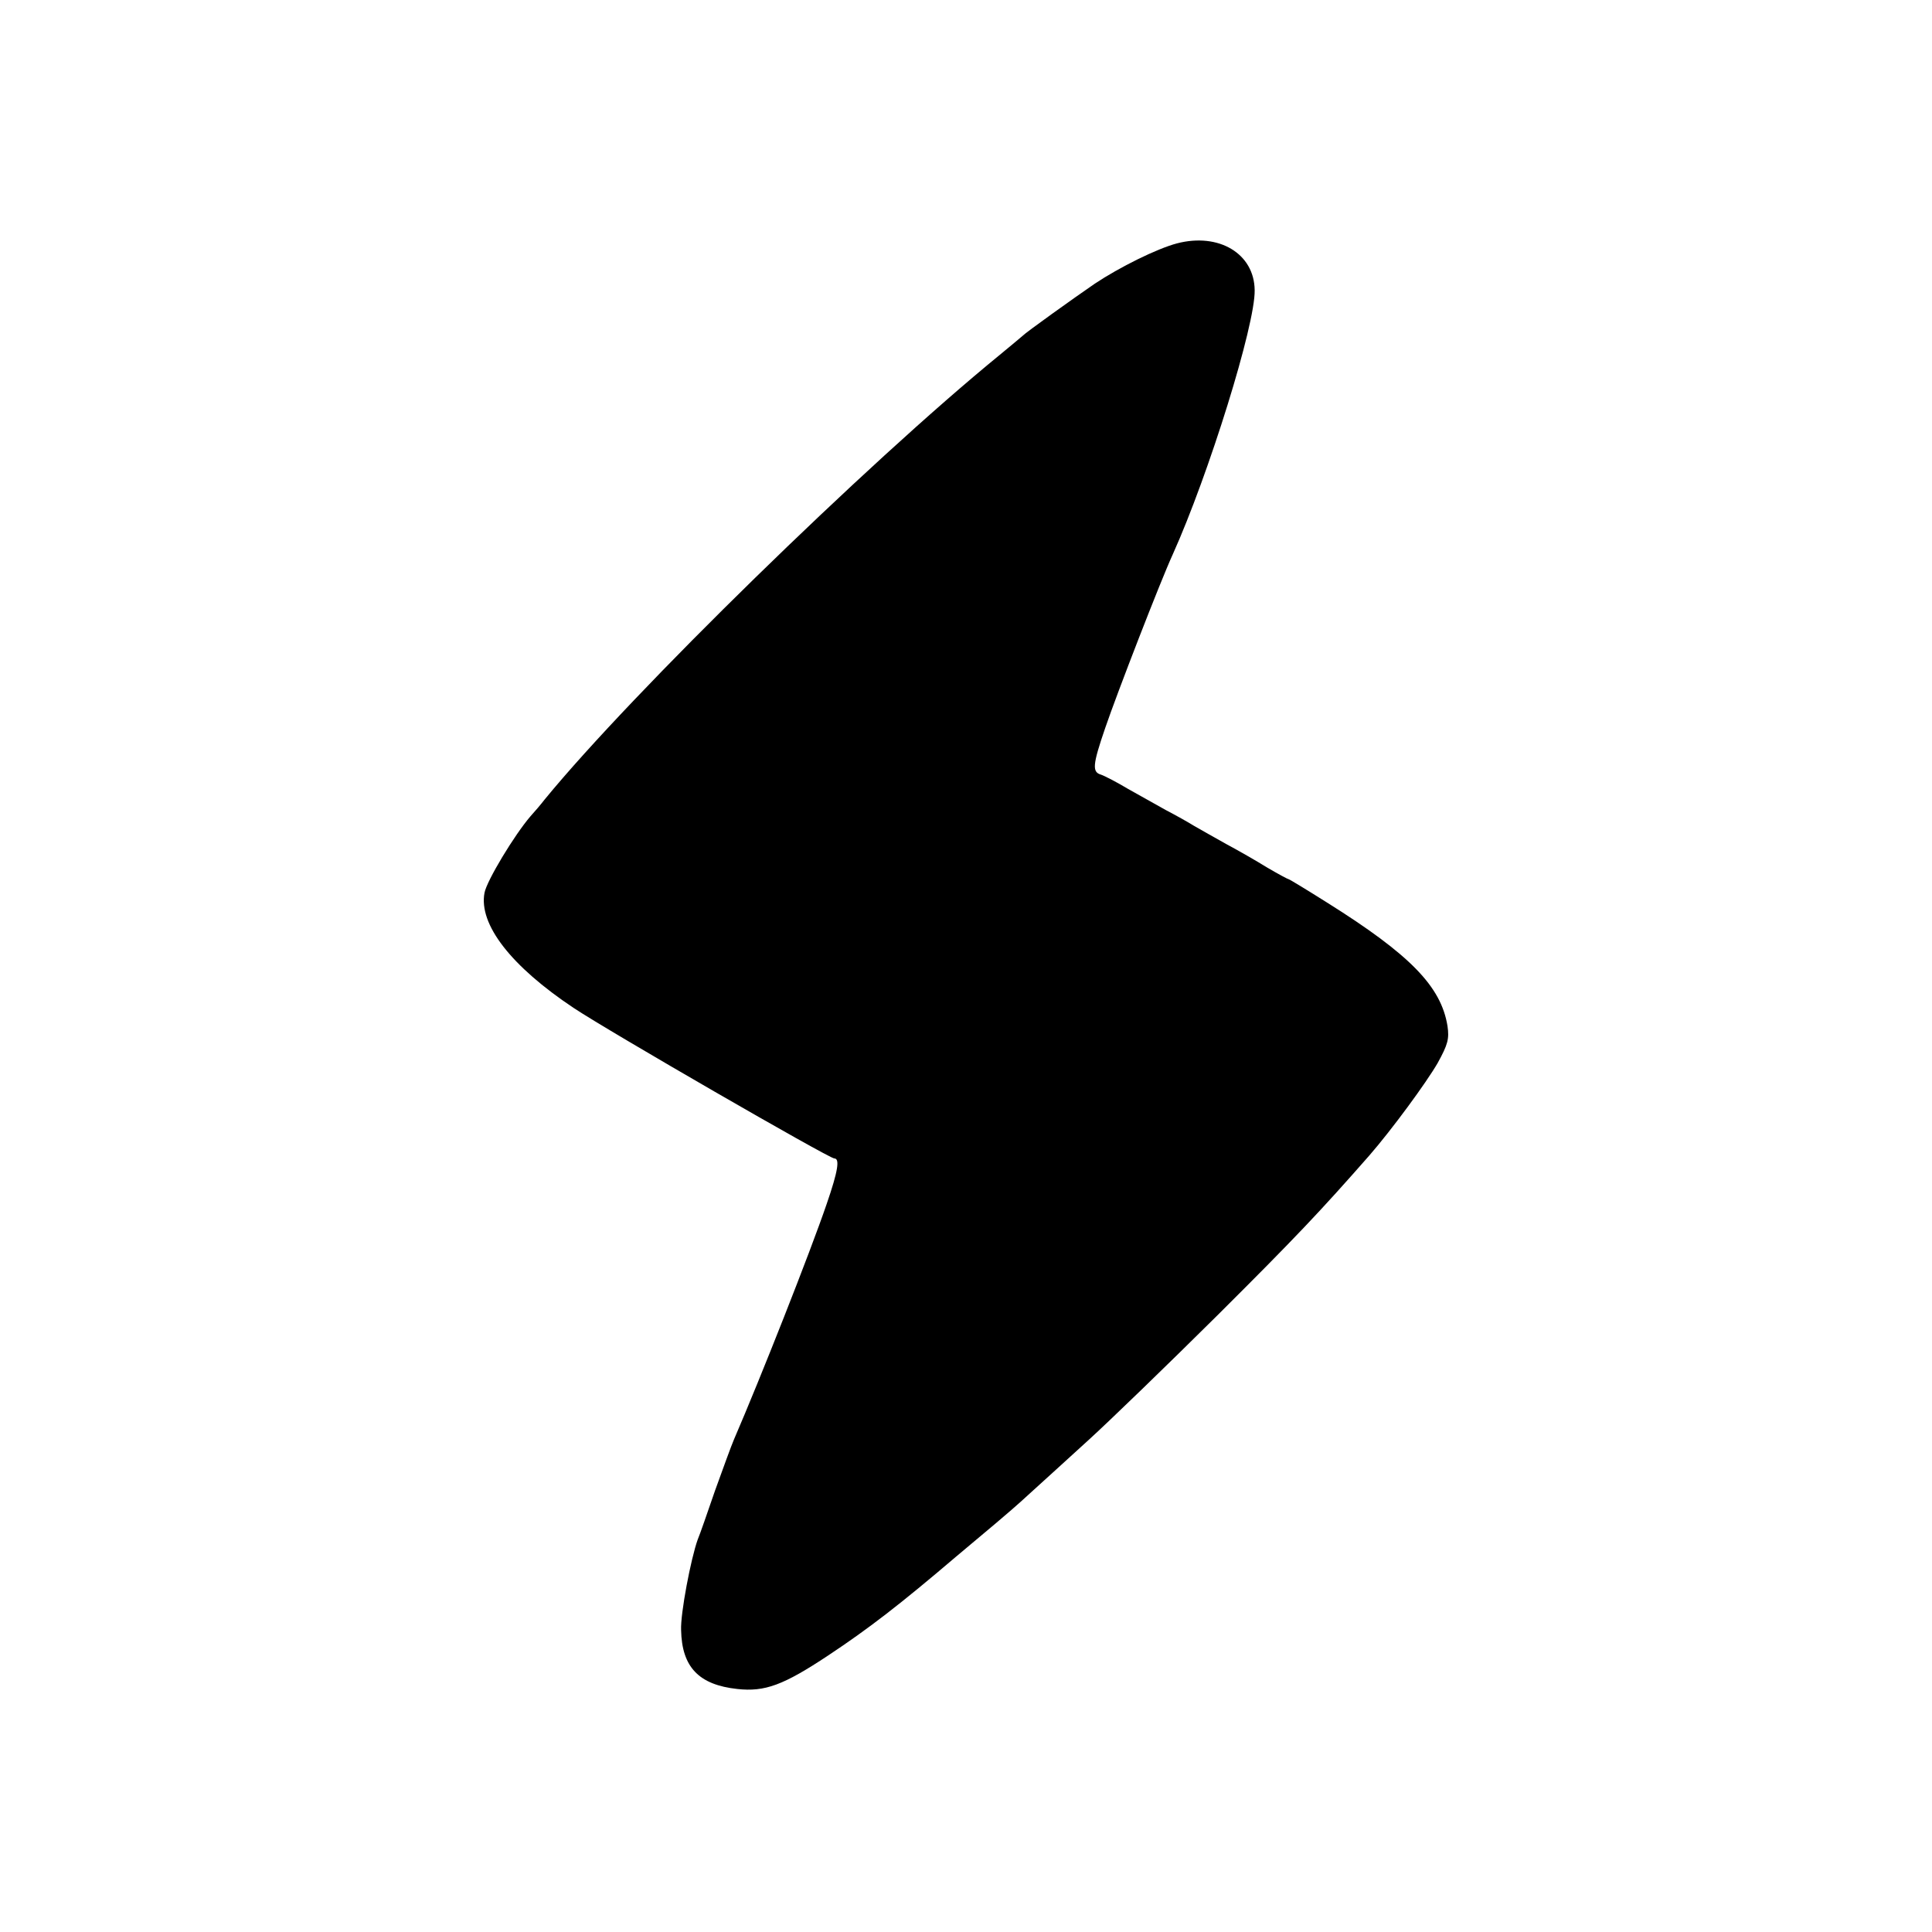
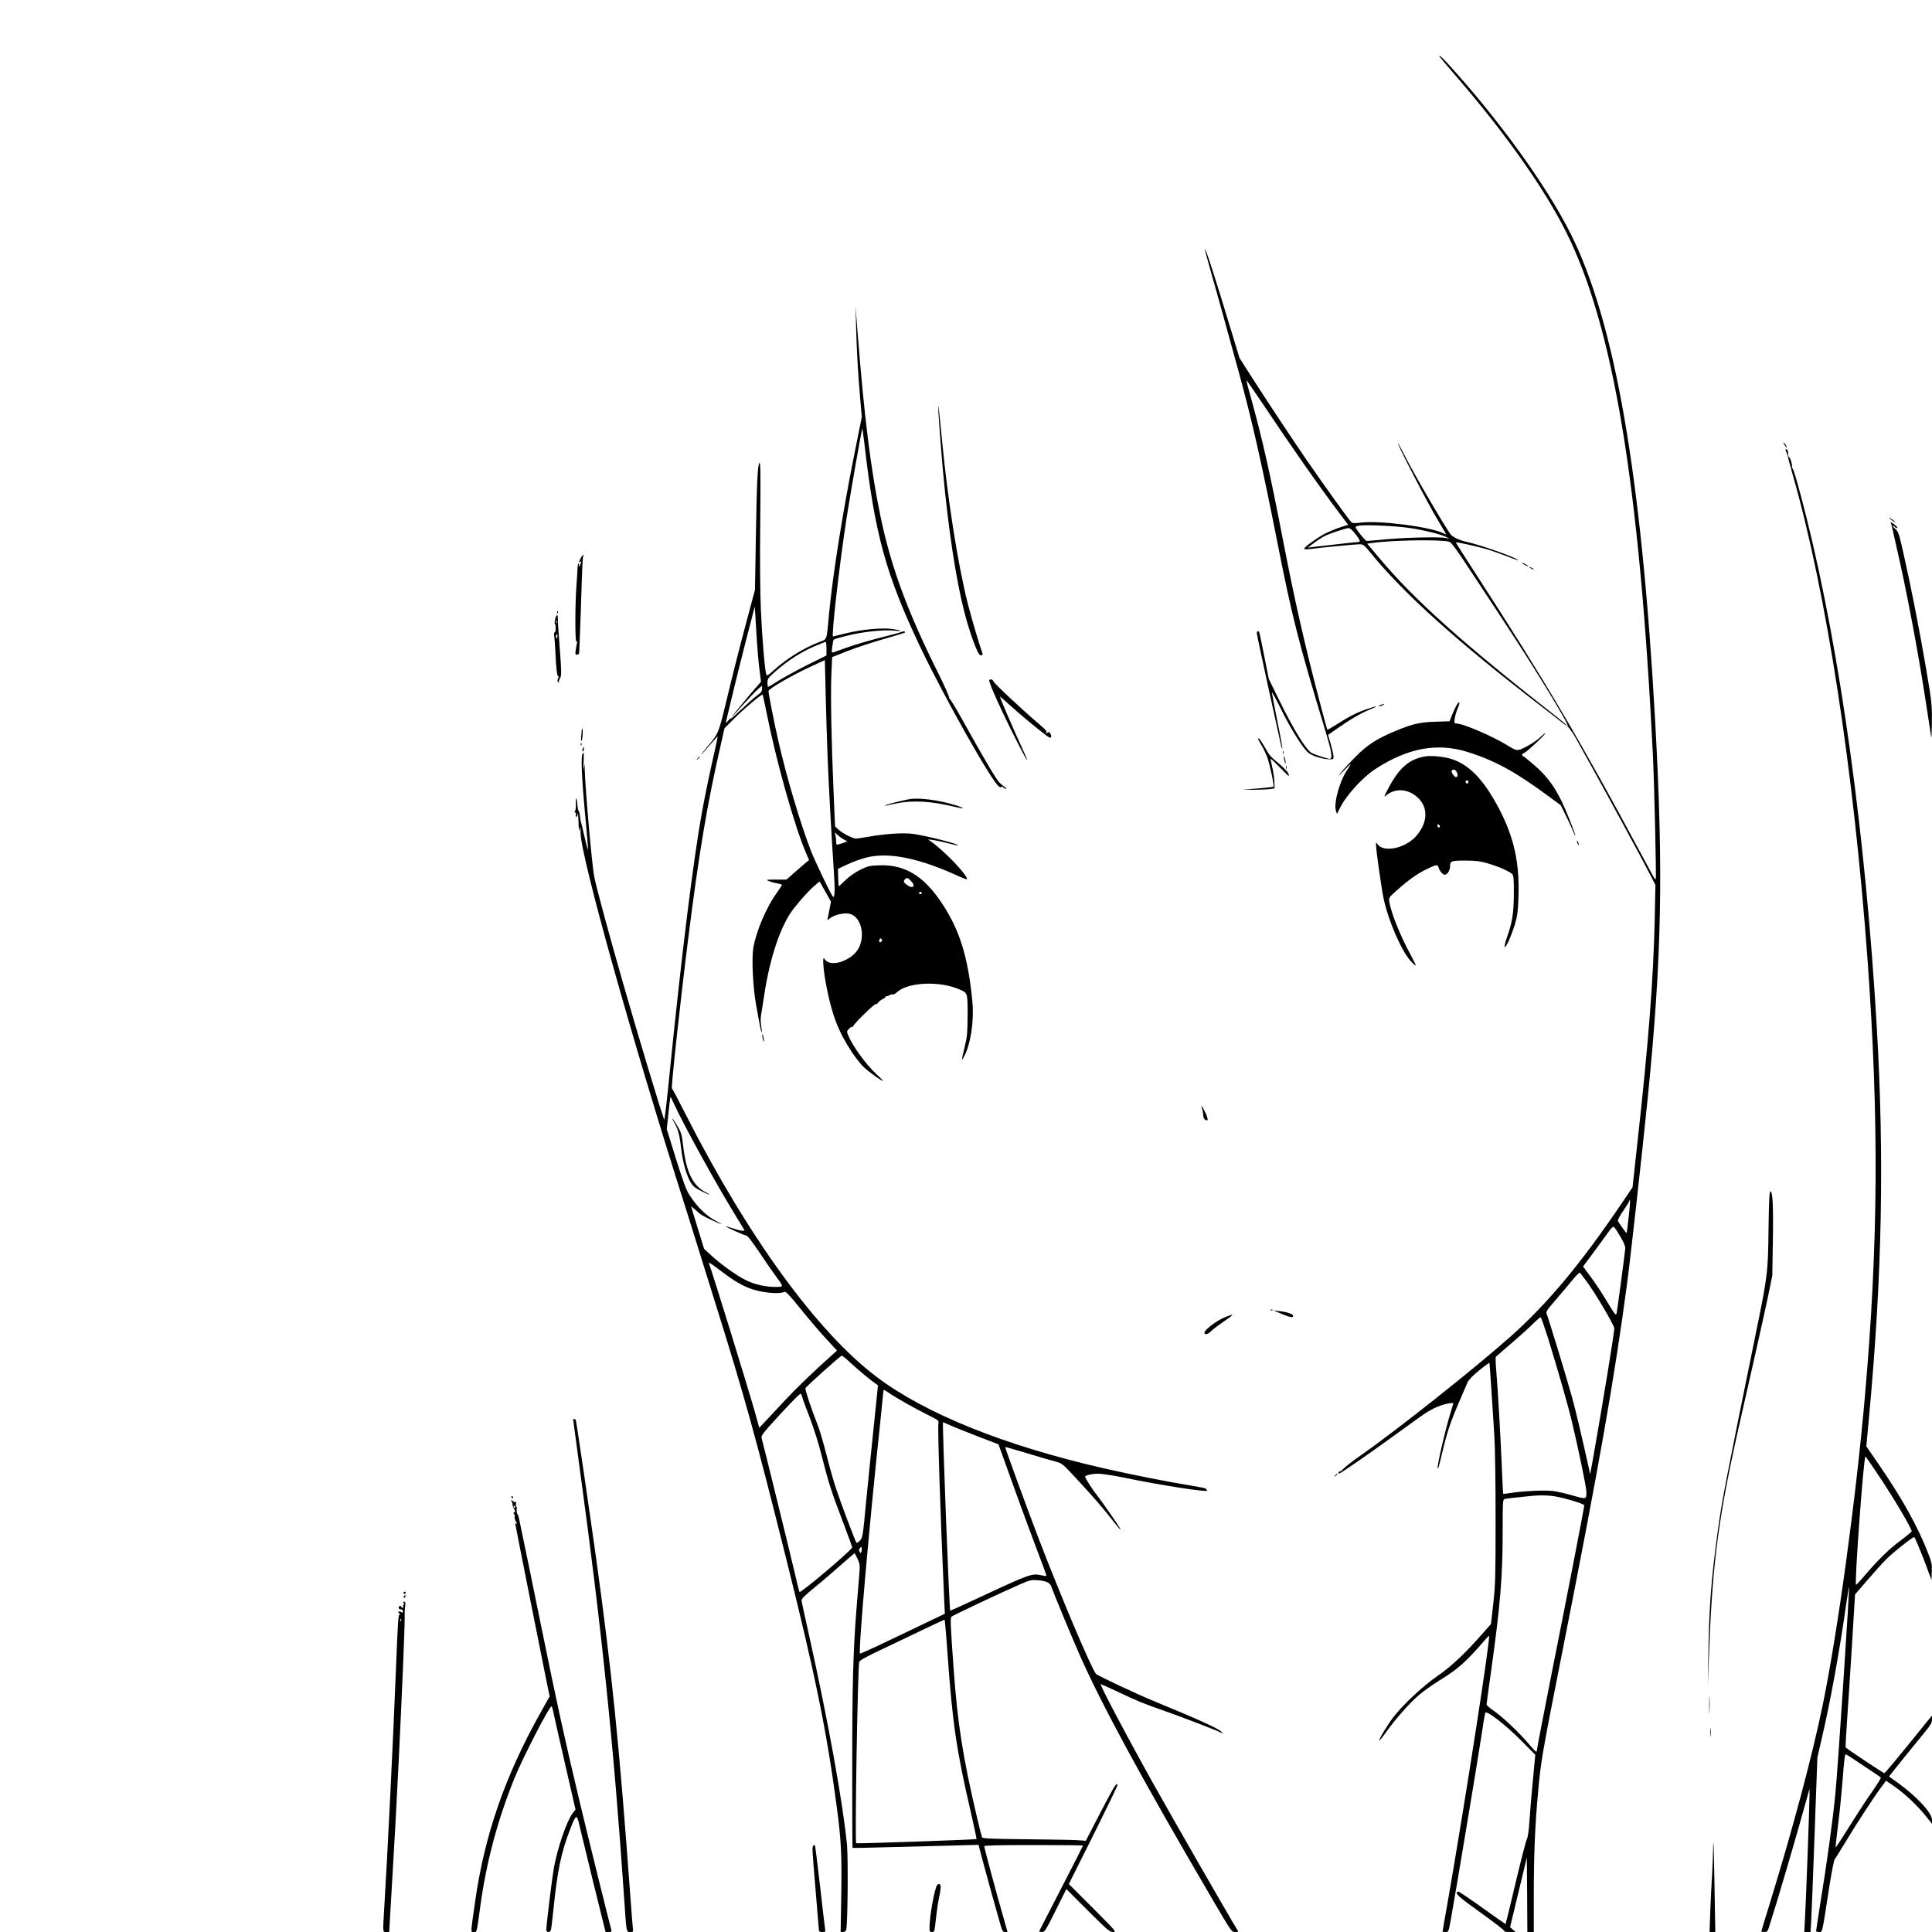
- <svg xmlns="http://www.w3.org/2000/svg" version="1.0" width="512pt" height="512pt" viewBox="0 0 512 512" preserveAspectRatio="xMidYMid meet">
-   <g transform="translate(0,512) scale(0.1,-0.1)" fill="#000000" stroke="none">
-     <path d="M3119 4475 c-53 -14 -152 -63 -218 -107 -54 -37 -184 -130 -191 -138 -3 -3 -30 -25 -60 -50 -355 -290 -974 -895 -1206 -1178 -10 -13 -27 -33 -38 -45 -43 -50 -116 -171 -122 -203 -16 -84 71 -195 236 -305 93 -62 677 -399 691 -399 15 0 10 -33 -20 -120 -44 -129 -176 -463 -246 -625 -7 -16 -29 -77 -50 -135 -20 -58 -40 -116 -46 -130 -18 -50 -46 -196 -44 -240 2 -98 47 -145 149 -156 73 -8 122 10 241 89 107 71 190 135 339 262 39 33 87 73 106 89 19 16 60 51 90 79 30 27 100 91 155 141 55 50 208 198 340 329 208 207 275 278 404 425 60 69 151 193 181 245 27 49 31 64 26 98 -17 105 -99 189 -319 327 -54 34 -100 62 -102 62 -2 0 -28 14 -57 31 -29 18 -78 46 -108 62 -30 17 -68 38 -85 48 -16 10 -50 29 -75 42 -25 14 -70 39 -100 56 -30 18 -63 35 -72 38 -24 7 -23 25 11 124 31 91 146 388 179 460 95 211 219 609 217 700 -1 97 -95 153 -206 124z" />
+ <svg xmlns="http://www.w3.org/2000/svg" version="1.0" width="1800pt" height="1800pt" viewBox="0 0 1800 1800" preserveAspectRatio="xMidYMid meet">
+   <g transform="translate(0,1800) scale(0.1,-0.1)" fill="#000000" stroke="none">
+     <path d="M13420 17463 c8 -12 77 -93 152 -180 454 -526 815 -1038 1017 -1440 442 -880 686 -2349 811 -4883 13 -272 33 -1140 26 -1148 -8 -7 1 -22 -131 223 -579 1078 -895 1614 -1543 2615 -105 162 -190 295 -189 297 5 5 196 -37 282 -62 48 -14 136 -45 196 -68 59 -24 106 -40 104 -36 -15 24 -370 149 -495 174 -48 10 -112 40 -131 62 -42 48 -349 573 -434 743 -30 61 -58 110 -60 110 -13 0 291 -587 369 -712 46 -76 82 -138 79 -138 -2 0 -12 4 -22 10 -113 60 -594 123 -772 101 -52 -7 -77 -6 -87 2 -18 14 -256 345 -419 582 -139 203 -355 528 -523 790 l-102 160 -85 280 c-145 479 -230 742 -237 734 -2 -2 18 -80 45 -174 45 -154 188 -670 274 -985 124 -454 212 -846 355 -1568 138 -701 200 -942 441 -1737 68 -224 78 -285 46 -285 -19 0 -134 38 -165 54 -53 27 -171 220 -311 507 l-90 184 -41 205 c-22 113 -43 213 -46 223 -7 23 -24 22 -24 -3 0 -11 47 -235 105 -497 58 -263 111 -503 117 -533 6 -30 13 -49 15 -44 2 6 -19 123 -47 259 -27 137 -50 256 -50 264 0 8 38 -61 84 -154 90 -183 203 -364 254 -407 37 -31 127 -59 192 -62 44 -1 45 0 44 29 -1 17 -13 68 -26 114 l-25 84 76 53 c130 91 223 146 306 180 101 42 84 44 -32 3 -93 -33 -150 -62 -276 -142 -43 -27 -79 -48 -81 -46 -2 2 -33 117 -69 254 -140 532 -236 957 -342 1505 -123 635 -193 945 -290 1296 -31 108 -54 199 -52 201 2 1 75 -104 162 -234 247 -371 521 -763 712 -1015 l73 -97 -68 -22 c-37 -12 -98 -37 -136 -55 -70 -34 -206 -131 -206 -147 0 -5 21 -6 48 -3 104 14 438 46 472 45 32 0 41 -8 105 -86 305 -375 811 -829 1575 -1416 91 -69 182 -141 203 -158 21 -17 40 -30 42 -27 3 2 -41 40 -97 84 -872 682 -1326 1090 -1651 1479 l-109 130 44 6 c185 27 640 34 720 12 20 -6 64 -66 200 -273 96 -146 237 -359 313 -475 290 -440 610 -965 589 -965 -4 0 4 -12 18 -27 13 -16 40 -55 58 -88 18 -33 87 -157 153 -275 140 -252 498 -912 552 -1020 l38 -75 -6 -310 c-12 -561 -58 -1161 -163 -2104 l-44 -403 -103 -152 c-382 -564 -690 -932 -1032 -1237 -339 -301 -1072 -883 -1422 -1126 -55 -39 -114 -85 -131 -102 -16 -17 -34 -31 -41 -31 -6 0 -11 -4 -11 -10 0 -5 2 -10 5 -10 11 0 257 169 450 309 110 79 246 178 303 219 102 73 185 112 270 127 23 4 42 4 42 1 0 -3 -11 -40 -24 -83 -47 -148 -131 -511 -121 -521 6 -6 7 -2 44 153 54 223 77 287 234 646 11 24 48 63 109 112 51 42 94 73 95 69 2 -8 28 -390 45 -672 8 -123 12 -439 12 -790 0 -534 -2 -602 -21 -778 l-22 -193 -77 -87 c-162 -185 -296 -311 -419 -395 -137 -94 -326 -271 -416 -389 -59 -79 -135 -206 -127 -213 2 -3 34 37 70 88 85 118 208 257 297 334 38 33 126 96 196 139 174 108 244 171 422 377 18 20 34 37 36 37 18 0 -221 -1538 -383 -2469 -28 -155 -50 -285 -50 -287 0 -2 13 -4 28 -4 28 0 28 0 50 122 46 255 252 1492 282 1693 17 116 34 218 38 227 11 27 192 -114 341 -265 l125 -126 -22 -233 c-13 -128 -27 -299 -32 -379 -6 -96 -15 -157 -25 -175 -8 -16 -56 -200 -105 -408 -49 -209 -91 -380 -93 -382 -1 -1 -99 67 -217 152 -118 85 -219 153 -225 151 -37 -13 -4 -44 210 -197 124 -89 223 -165 220 -171 -4 -5 18 -9 50 -9 l56 0 -26 22 -26 23 78 324 78 325 3 -347 2 -347 30 0 30 0 0 338 c0 381 11 656 41 976 25 280 37 347 223 1288 343 1733 489 2564 605 3439 32 239 140 1211 191 1714 133 1325 149 2120 70 3540 -127 2281 -374 3704 -786 4526 -224 448 -671 1067 -1143 1584 -61 68 -101 100 -71 58z m-281 -4383 c134 -20 294 -60 341 -86 l25 -14 -30 7 c-48 13 -366 6 -555 -11 -96 -9 -180 -16 -186 -16 -14 0 -104 112 -104 129 0 5 15 12 33 14 67 10 347 -3 476 -23z m-511 -55 c46 -60 51 -75 25 -75 -16 0 -259 -27 -418 -46 l-50 -6 55 42 c30 23 73 51 95 63 48 25 202 76 230 77 13 0 36 -20 63 -55z m2546 -6361 c-9 -82 -17 -150 -19 -152 -3 -4 -75 96 -82 114 -2 7 20 50 51 94 31 45 56 86 56 92 0 6 3 9 6 6 3 -3 -2 -73 -12 -154z m-76 -188 c33 -56 46 -88 44 -110 -6 -64 -74 -572 -80 -600 -7 -26 -13 -19 -91 110 -46 77 -115 181 -153 231 l-69 93 83 112 c46 62 109 147 139 190 43 61 57 74 68 65 7 -6 34 -47 59 -91z m-315 -416 c83 -112 257 -408 257 -436 0 -45 -113 -733 -201 -1229 l-24 -130 -16 75 c-80 355 -116 508 -155 650 -50 181 -218 731 -234 768 -9 21 0 34 83 130 51 59 121 142 156 185 35 43 67 75 71 70 4 -4 32 -42 63 -83z m-361 -525 c89 -287 186 -624 223 -780 61 -256 135 -612 135 -653 0 -72 2 -72 -125 -36 -63 19 -148 38 -188 43 -77 9 -276 0 -395 -19 -35 -6 -66 -9 -67 -8 -2 2 -8 127 -14 278 -13 295 -35 681 -51 874 -6 66 -7 123 -3 126 5 4 71 62 148 128 77 66 167 148 200 181 33 33 64 59 69 58 5 -2 35 -88 68 -192z m58 -1475 c98 -16 280 -71 280 -85 0 -19 -152 -806 -305 -1573 -74 -375 -135 -691 -135 -702 0 -11 -3 -20 -8 -20 -4 0 -37 34 -72 76 -92 108 -244 251 -322 304 -37 25 -67 52 -68 60 0 8 18 141 40 295 88 627 110 892 110 1320 0 271 1 294 18 299 14 4 112 16 252 29 75 8 148 6 210 -3z" />
+     <path d="M7976 14955 c5 -208 18 -433 39 -680 l14 -160 -69 -345 c-109 -544 -201 -1122 -235 -1480 -26 -273 -14 -241 -98 -274 -147 -58 -297 -152 -416 -259 -56 -51 -66 -56 -72 -40 -13 36 -39 343 -50 598 -7 164 -10 465 -6 818 4 426 3 557 -6 554 -18 -6 -26 -171 -35 -707 l-8 -475 -92 -345 c-51 -190 -126 -487 -167 -660 -82 -339 -78 -329 -183 -455 -35 -41 -61 -75 -59 -75 3 0 37 38 77 85 40 47 74 84 76 83 1 -2 -6 -41 -17 -88 -38 -162 -98 -446 -128 -611 -81 -446 -192 -1340 -303 -2446 -23 -238 -46 -429 -49 -425 -11 11 -254 816 -384 1272 -130 452 -247 884 -269 993 -20 98 -83 813 -88 991 l-1 61 -8 -45 c-4 -27 -5 -5 -2 55 4 75 2 97 -6 89 -22 -21 -14 -213 30 -677 11 -121 19 -221 17 -223 -3 -2 -17 51 -32 119 -15 67 -30 129 -33 137 -3 8 -7 33 -9 54 -2 22 -8 44 -12 50 -5 6 -9 20 -10 31 -6 91 -20 122 -17 38 1 -32 -2 -64 -8 -70 -6 -9 -6 -13 2 -13 8 0 10 -8 6 -20 -3 -11 -2 -20 4 -20 5 0 12 12 14 28 2 15 5 -20 7 -78 2 -80 5 -95 10 -65 6 33 7 27 9 -37 4 -226 487 -1952 976 -3483 29 -93 72 -228 94 -300 22 -71 101 -326 176 -565 279 -890 386 -1276 665 -2393 275 -1100 381 -1618 474 -2317 43 -320 49 -446 44 -827 l-6 -353 23 0 c15 0 25 8 29 23 14 46 19 670 7 792 -39 397 -176 1153 -351 1940 -38 171 -71 320 -72 332 -2 17 25 44 127 128 72 58 183 154 248 212 65 58 119 103 120 102 49 -93 50 -98 44 -182 -4 -45 -16 -194 -27 -332 -32 -406 -40 -718 -40 -1494 0 -404 1 -735 3 -737 2 -2 149 1 328 6 178 5 441 12 585 15 l261 7 32 -124 c38 -143 143 -522 172 -620 17 -59 23 -68 43 -68 l23 0 -43 152 c-57 195 -174 633 -174 647 0 8 135 11 460 11 253 0 460 -2 460 -5 0 -3 -91 -182 -202 -397 -112 -216 -204 -395 -206 -400 -2 -4 9 -8 25 -8 27 0 33 10 128 200 l100 200 200 -200 c184 -183 203 -200 235 -200 34 0 30 4 -188 223 l-224 224 226 451 c124 249 226 459 226 468 0 41 -32 -11 -158 -254 l-136 -262 -70 5 c-39 3 -255 7 -480 9 -329 3 -411 7 -416 18 -4 7 -26 92 -48 188 -132 562 -181 875 -217 1380 -30 411 -32 474 -21 487 11 12 449 219 635 300 100 44 108 45 174 40 75 -7 112 -24 122 -59 13 -42 185 -457 262 -632 205 -465 581 -1158 1228 -2263 188 -321 189 -323 222 -323 32 0 33 1 19 23 -74 119 -615 1061 -808 1407 -237 426 -476 880 -463 880 3 0 78 -34 168 -76 191 -90 216 -100 412 -169 169 -59 502 -187 537 -206 22 -12 22 -11 8 6 -23 28 -222 119 -615 280 -170 70 -535 241 -553 259 -38 37 -323 710 -533 1256 -108 282 -317 854 -314 858 2 2 93 -24 202 -57 109 -33 227 -68 263 -77 65 -17 66 -17 195 -156 149 -160 261 -289 347 -401 55 -70 81 -97 62 -64 -23 40 -183 269 -214 307 -37 44 -110 158 -110 172 0 13 65 28 122 28 33 0 137 -16 231 -35 371 -77 818 -145 784 -120 -9 7 -15 14 -12 16 2 3 -60 15 -138 28 -205 33 -570 105 -813 161 -929 213 -1661 508 -2117 852 -553 417 -1201 1308 -1780 2448 -65 129 -123 237 -127 240 -9 6 80 825 150 1380 103 820 177 1262 306 1825 l34 150 83 83 c85 87 264 238 272 230 2 -2 20 -82 39 -178 88 -442 257 -1042 364 -1294 l30 -69 -32 -26 c-17 -14 -64 -55 -105 -91 l-74 -65 -99 0 c-91 0 -97 -1 -67 -13 17 -7 51 -17 76 -21 24 -5 46 -11 48 -13 3 -2 -18 -35 -46 -74 -98 -133 -196 -365 -221 -518 -16 -105 -3 -363 26 -526 40 -224 48 -261 53 -257 2 3 0 29 -5 58 -6 32 -7 73 -1 104 5 27 18 113 30 190 54 353 155 648 273 799 69 88 147 174 196 215 l46 39 53 -94 53 -95 -12 -62 c-6 -34 -14 -73 -17 -86 l-6 -25 29 21 c36 26 96 43 151 43 82 0 142 -83 143 -197 0 -97 -41 -171 -122 -220 -98 -59 -195 -62 -227 -6 -22 37 -11 -107 20 -264 52 -264 112 -419 236 -606 30 -45 76 -104 101 -130 43 -44 171 -137 188 -137 4 0 -23 28 -60 62 -99 91 -223 262 -265 366 -13 30 -12 35 9 57 13 13 27 22 31 19 5 -3 9 0 9 6 0 17 199 212 210 205 5 -3 15 3 22 14 8 11 26 25 41 32 15 7 27 16 27 21 0 4 3 7 8 6 4 -1 17 3 30 10 12 7 27 10 32 7 5 -3 21 6 36 20 104 96 402 109 590 24 69 -31 69 -31 69 -238 -1 -160 -4 -199 -24 -281 -35 -143 -36 -152 -10 -105 61 110 95 330 79 505 -34 373 -103 622 -234 844 -185 315 -376 445 -637 434 -88 -3 -103 -7 -175 -42 -49 -25 -100 -60 -138 -97 -33 -32 -61 -58 -62 -56 -1 1 -4 38 -5 82 l-2 80 89 42 c49 23 129 52 177 64 210 52 492 -6 860 -175 42 -19 77 -32 77 -28 0 44 -207 260 -340 355 l-25 17 45 -6 c25 -3 87 -16 139 -30 52 -13 96 -22 98 -20 11 11 -294 89 -414 106 -93 14 -270 2 -429 -27 -49 -9 -98 -16 -110 -16 -30 1 -124 49 -161 83 l-33 30 -14 327 c-20 453 -29 914 -20 1097 l7 154 144 57 c79 31 231 81 336 111 105 30 193 57 196 59 11 12 -11 17 -32 7 -12 -6 -98 -29 -191 -52 -92 -23 -225 -62 -295 -86 -69 -25 -135 -48 -145 -51 -18 -6 -19 -2 -12 53 4 32 10 62 14 65 4 4 61 21 127 37 143 36 331 56 429 47 86 -9 84 0 -3 14 -94 15 -294 -3 -438 -39 -65 -16 -120 -30 -122 -30 -17 0 60 672 125 1095 36 232 142 836 148 842 1 2 10 -63 20 -144 96 -840 201 -1219 518 -1887 225 -473 677 -1274 738 -1306 14 -8 20 -8 20 0 0 6 7 4 16 -4 8 -9 21 -16 27 -16 6 0 1 8 -12 18 -13 9 -34 26 -46 37 -27 23 -139 211 -331 557 -72 131 -135 234 -139 230 -5 -4 -5 -2 -1 5 3 7 -41 107 -99 224 -287 573 -442 992 -540 1460 -92 441 -153 934 -215 1719 l-19 245 5 -190z m-901 -3187 l15 -120 -58 -66 c-66 -76 -190 -227 -211 -257 -7 -11 8 5 35 35 100 112 185 202 214 227 l30 25 0 -29 c0 -24 -9 -36 -47 -63 -25 -18 -90 -76 -145 -128 -54 -52 -98 -91 -98 -86 -1 5 -12 -4 -26 -21 -20 -23 -24 -25 -20 -10 3 11 26 108 51 215 25 107 84 342 130 523 47 180 86 331 86 335 1 4 8 -98 15 -227 7 -129 20 -288 29 -353z m625 189 l0 -64 -172 -85 c-95 -48 -216 -114 -270 -147 -53 -34 -99 -61 -102 -61 -3 0 -6 18 -6 39 0 37 5 45 81 111 109 96 231 174 353 227 56 23 104 43 109 43 4 0 7 -29 7 -63z m10 -997 c11 -284 36 -737 60 -1100 11 -152 7 -231 -10 -214 -19 20 -172 340 -208 435 -102 269 -226 688 -301 1019 -36 157 -91 436 -91 461 0 22 218 148 408 235 l117 54 7 -292 c3 -161 12 -430 18 -598z m155 -783 l30 -15 -28 -11 c-15 -6 -39 -14 -52 -17 -23 -6 -25 -3 -25 27 0 19 -3 45 -7 59 l-6 25 29 -26 c16 -15 43 -34 59 -42z m620 -382 c48 -47 24 -81 -30 -43 -37 25 -42 37 -23 56 17 17 26 15 53 -13z m103 -116 c-2 -6 -8 -10 -13 -10 -5 0 -11 4 -13 10 -2 6 4 11 13 11 9 0 15 -5 13 -11z m-376 -451 c-6 -6 -15 -9 -18 -5 -4 3 -4 14 0 23 5 13 9 15 18 6 9 -9 9 -15 0 -24z m-1932 -1513 c83 -184 394 -750 570 -1035 42 -69 80 -131 84 -138 10 -17 -44 -8 -123 19 -30 10 -52 16 -49 13 14 -13 172 -84 188 -84 13 0 50 -47 121 -152 56 -84 126 -186 156 -226 77 -105 77 -102 -3 -102 -97 0 -198 24 -279 65 -89 45 -230 147 -317 227 l-68 63 -60 194 c-33 106 -60 196 -60 199 0 3 17 -10 38 -29 46 -44 67 -57 165 -102 82 -38 106 -42 35 -6 -91 46 -177 127 -249 237 -35 52 -58 114 -130 342 l-87 280 16 150 c8 82 17 150 19 150 2 0 17 -29 33 -65z m568 -1649 c99 -60 162 -84 262 -102 89 -15 164 -15 201 0 11 5 49 -36 146 -156 72 -90 178 -214 236 -277 l105 -114 -51 -46 c-153 -136 -322 -298 -435 -419 -70 -75 -152 -162 -182 -195 l-56 -59 -43 154 c-66 232 -395 1298 -427 1381 -4 10 36 -15 88 -56 53 -41 122 -90 156 -111z m1074 -761 c62 -59 183 -159 238 -198 l20 -14 -39 -379 c-22 -208 -54 -527 -72 -709 -30 -320 -32 -331 -57 -358 -14 -15 -29 -24 -33 -20 -10 12 -145 368 -189 502 -22 64 -62 207 -90 317 -28 111 -66 240 -85 286 -53 133 -116 321 -111 334 6 16 327 304 339 304 5 0 41 -29 79 -65z m361 -283 c66 -46 242 -145 359 -203 102 -51 106 -54 101 -80 -8 -42 17 -821 53 -1629 l7 -145 -109 -52 c-60 -28 -237 -113 -393 -188 -156 -75 -286 -134 -288 -131 -18 17 82 1159 187 2145 16 156 30 290 30 297 0 19 6 18 53 -14z m-808 -39 c3 -16 35 -103 71 -195 38 -100 84 -246 113 -365 61 -240 88 -324 197 -609 46 -122 84 -226 84 -230 0 -23 -480 -429 -491 -416 -3 4 -27 99 -53 212 -37 159 -274 1124 -301 1225 -4 15 14 41 66 100 155 173 291 315 299 310 4 -3 11 -17 15 -32z m1396 -270 c46 -20 162 -66 258 -103 l173 -66 31 -84 c111 -313 252 -699 328 -899 49 -128 89 -237 89 -241 0 -4 -17 -4 -37 1 -99 23 -107 20 -573 -197 -156 -73 -286 -132 -287 -130 -9 8 -76 1756 -67 1756 0 0 38 -17 85 -37z m-846 -1171 c-6 -16 -7 -16 -16 1 -8 13 -7 23 3 34 12 15 13 15 16 -1 2 -9 1 -25 -3 -34z m803 -952 c46 -644 83 -898 219 -1483 30 -131 53 -240 51 -241 -6 -6 -1113 -44 -1121 -39 -14 8 14 1621 28 1688 3 15 54 44 192 109 103 50 280 134 393 188 113 54 207 98 210 98 3 0 16 -144 28 -320z" />
+     <path d="M6289 7528 c31 -56 43 -106 61 -256 14 -110 47 -223 84 -287 22 -36 40 -52 96 -80 38 -19 73 -35 77 -35 5 1 -10 10 -32 22 -120 62 -180 184 -209 422 -14 119 -18 133 -56 197 -48 81 -63 93 -21 17z" />
+     <path d="M8741 14210 c-1 -31 24 -370 44 -595 49 -535 121 -1012 199 -1315 48 -189 124 -397 147 -403 25 -7 29 1 17 32 -21 55 -97 312 -131 446 -91 357 -189 976 -241 1530 -25 257 -33 333 -35 305z" />
+     <path d="M16625 13856 c10 -14 19 -26 22 -26 7 0 -17 39 -28 46 -6 3 -3 -5 6 -20z" />
+     <path d="M16637 13802 c3 -9 9 -21 12 -27 3 -5 6 -16 7 -25 1 -8 22 -87 47 -175 314 -1100 569 -2757 697 -4525 107 -1489 100 -2638 -26 -4070 -82 -938 -251 -2173 -390 -2855 -98 -478 -279 -1157 -493 -1852 -45 -143 -81 -264 -81 -267 0 -3 13 -6 28 -6 24 0 31 6 41 38 88 274 239 790 355 1207 l25 90 0 -56 c1 -66 -35 -1051 -44 -1186 l-5 -93 29 0 29 0 6 93 c3 50 18 416 32 812 l26 720 38 165 c82 349 167 815 231 1267 13 89 25 161 26 159 7 -7 -105 -1709 -128 -1936 -25 -251 -78 -638 -145 -1048 -18 -117 -34 -218 -34 -223 0 -5 13 -9 28 -9 32 0 25 -34 98 440 20 124 41 232 49 240 7 8 52 80 100 160 106 176 259 411 327 502 l50 68 75 -52 c98 -68 210 -173 290 -271 l63 -79 0 37 c0 65 -144 220 -324 349 l-77 55 145 181 c80 99 170 210 201 247 44 54 55 74 55 102 l-1 36 -22 -26 c-12 -15 -110 -135 -217 -268 -107 -132 -199 -241 -204 -241 -10 0 -354 229 -361 240 -2 3 5 124 15 270 10 146 31 465 46 710 l27 445 112 130 c62 72 141 160 176 195 65 66 256 217 264 209 9 -10 65 -143 111 -267 l49 -133 3 77 c3 69 -1 87 -34 173 -95 246 -243 512 -459 826 l-117 170 26 280 c121 1309 143 2400 71 3635 -103 1768 -338 3467 -651 4725 -71 283 -124 469 -135 473 -5 2 -7 8 -4 13 7 11 -16 89 -26 89 -4 0 -8 8 -8 18 -1 39 -5 51 -17 56 -9 3 -11 -1 -7 -12z m860 -9540 c151 -226 313 -500 313 -529 0 -5 -48 -45 -106 -88 -106 -79 -212 -183 -340 -334 -37 -44 -70 -78 -72 -76 -15 15 71 1195 88 1195 3 0 55 -76 117 -168z m-132 -2715 c83 -55 154 -103 158 -107 4 -4 -29 -58 -73 -121 -45 -63 -141 -209 -213 -325 -73 -117 -133 -209 -135 -205 -1 5 9 95 22 202 14 107 32 286 41 399 20 256 23 273 38 263 7 -3 80 -51 162 -106z" />
+     <path d="M17600 13176 c0 -2 14 -14 30 -26 17 -12 30 -19 30 -16 0 2 -13 14 -30 26 -16 12 -30 19 -30 16z" />
+     <path d="M17614 13132 c4 -7 9 -21 11 -31 2 -11 22 -99 44 -195 93 -402 201 -972 275 -1456 25 -162 47 -306 49 -320 2 -14 5 52 6 145 1 163 -1 183 -54 495 -61 358 -141 767 -211 1075 -42 187 -47 202 -77 228 -17 15 -26 27 -20 27 7 0 15 -4 18 -10 3 -5 11 -10 16 -10 15 0 2 16 -33 42 -17 12 -28 17 -24 10z" />
+     <path d="M5408 12795 c-10 -19 -14 -35 -9 -35 5 0 12 6 15 13 3 6 3 1 0 -13 -4 -14 -11 -29 -17 -35 -7 -7 -8 -4 -4 8 4 9 2 17 -2 17 -5 0 -9 -17 -10 -37 0 -21 -5 -94 -10 -163 -14 -180 -14 -549 0 -530 8 12 9 10 5 -10 -4 -14 -9 -44 -12 -67 -6 -36 -4 -43 10 -43 9 0 19 6 21 13 2 6 9 181 16 387 15 479 17 508 24 520 3 6 3 10 -2 10 -4 0 -16 -16 -25 -35z" />
+     <path d="M14180 12756 c0 -3 14 -12 30 -21 17 -9 30 -13 30 -11 0 3 -13 12 -30 21 -16 9 -30 13 -30 11z" />
+     <path d="M14250 12716 c0 -3 9 -10 20 -16 11 -6 20 -8 20 -6 0 3 -9 10 -20 16 -11 6 -20 8 -20 6z" />
+     <path d="M5191 12294 c0 -11 3 -14 6 -6 3 7 2 16 -1 19 -3 4 -6 -2 -5 -13z" />
+     <path d="M5172 12230 c-5 -22 -6 -42 -1 -45 5 -3 7 -23 6 -44 -1 -22 -6 -37 -11 -34 -5 3 -6 -9 -3 -28 3 -19 8 -83 11 -144 7 -166 17 -245 29 -238 6 4 7 1 1 -8 -13 -21 -13 -38 -1 -46 7 -3 9 -3 5 2 -4 4 0 20 9 35 17 29 16 44 -14 445 -4 50 -6 102 -6 118 0 40 -13 33 -25 -13z m15 -32 c-3 -8 -6 -5 -6 6 -1 11 2 17 5 13 3 -3 4 -12 1 -19z m6 -128 c-3 -11 -7 -20 -9 -20 -2 0 -4 9 -4 20 0 11 4 20 9 20 5 0 7 -9 4 -20z" />
+     <path d="M9217 11664 c-11 -12 107 -276 261 -579 94 -185 124 -226 51 -68 -74 158 -218 493 -213 493 3 0 47 -38 97 -84 87 -80 274 -234 343 -284 25 -17 33 -19 37 -8 3 8 0 22 -8 32 -11 16 -15 17 -31 4 -17 -14 -18 -13 -6 1 10 14 -2 28 -90 103 -146 124 -395 358 -403 379 -6 17 -26 23 -38 11z" />
+     <path d="M13575 11436 c-10 -14 -29 -55 -44 -91 l-26 -65 -130 -4 c-143 -4 -213 -20 -364 -82 -181 -75 -268 -130 -381 -244 -58 -58 -120 -126 -138 -150 -28 -37 -24 -34 26 18 33 34 62 62 65 62 3 0 -14 -28 -37 -62 -67 -102 -122 -305 -99 -373 l9 -29 27 54 c59 120 210 286 332 366 302 196 575 246 858 158 255 -80 447 -185 755 -413 l113 -83 48 -97 c26 -53 56 -117 66 -144 10 -26 20 -46 22 -43 2 2 -23 73 -57 158 -99 250 -182 377 -330 503 -45 39 -88 74 -96 78 -21 12 -17 22 11 35 28 13 198 173 191 180 -3 2 -21 -12 -40 -31 -42 -43 -163 -115 -205 -123 -24 -5 -43 2 -94 34 -141 89 -426 212 -492 212 -15 0 -17 6 -12 45 4 25 16 68 28 96 24 55 20 75 -6 35z" />
+     <path d="M12855 11430 c-13 -5 -14 -9 -5 -9 8 0 24 4 35 9 13 5 14 9 5 9 -8 0 -24 -4 -35 -9z" />
+     <path d="M5419 11193 c0 -10 -2 -38 -5 -63 -2 -25 0 -39 4 -32 10 14 16 112 7 112 -3 0 -5 -8 -6 -17z" />
+     <path d="M11720 11116 c0 -3 16 -31 35 -63 19 -32 44 -85 55 -118 25 -75 62 -256 54 -264 -3 -3 -69 -11 -147 -17 l-142 -11 105 -1 c58 0 125 3 150 6 l45 7 -2 65 c-1 36 -11 98 -21 138 -10 39 -16 72 -12 72 4 0 42 -36 84 -80 43 -44 80 -80 83 -80 2 0 1 9 -2 21 -7 20 -55 68 -131 130 -23 19 -50 48 -59 64 -58 100 -80 135 -87 135 -4 0 -8 -2 -8 -4z" />
+     <path d="M5411 11064 c0 -11 3 -14 6 -6 3 7 2 16 -1 19 -3 4 -6 -2 -5 -13z" />
+     <path d="M5427 11020 c-3 -11 -1 -20 4 -20 5 0 9 9 9 20 0 11 -2 20 -4 20 -2 0 -6 -9 -9 -20z" />
+     <path d="M11952 10990 c0 -14 2 -19 5 -12 2 6 2 18 0 25 -3 6 -5 1 -5 -13z" />
+     <path d="M11962 10945 c0 -11 4 -31 8 -45 6 -20 8 -21 8 -5 0 11 -4 31 -8 45 -6 20 -8 21 -8 5z" />
+     <path d="M13285 10954 c-154 -24 -249 -105 -352 -302 -38 -71 -42 -83 -22 -66 85 75 211 67 301 -20 99 -94 89 -239 -24 -362 -101 -109 -299 -149 -353 -70 -15 20 -15 20 -15 -7 0 -46 50 -397 70 -495 43 -206 166 -490 254 -587 25 -27 45 -45 46 -39 0 6 -23 53 -51 105 -94 173 -178 382 -195 487 -6 38 -5 40 70 107 105 94 190 155 279 198 90 44 103 45 111 12 7 -27 39 -65 56 -65 24 0 50 41 50 79 0 50 11 54 155 53 88 0 128 -6 200 -27 101 -30 205 -76 226 -101 11 -13 14 -55 13 -183 -1 -181 -14 -262 -64 -405 -16 -44 -25 -85 -21 -89 11 -11 65 111 97 218 21 74 27 117 31 242 12 324 -41 562 -182 831 -140 264 -269 401 -434 458 -65 23 -188 36 -246 28z m285 -143 c14 -27 13 -51 -4 -51 -17 0 -49 47 -41 60 10 16 34 11 45 -9z m110 -96 c0 -8 -4 -15 -9 -15 -13 0 -22 16 -14 24 11 11 23 6 23 -9z m-265 -413 c0 -18 -20 -15 -23 4 -3 10 1 15 10 12 7 -3 13 -10 13 -16z" />
+     <path d="M6499 10933 c-13 -16 -12 -17 4 -4 16 13 21 21 13 21 -2 0 -10 -8 -17 -17z" />
+     <path d="M11982 10850 c0 -14 2 -19 5 -12 2 6 2 18 0 25 -3 6 -5 1 -5 -13z" />
+     <path d="M8465 10553 c-94 -19 -203 -47 -215 -55 -12 -8 -12 -9 2 -4 10 3 57 13 105 22 157 30 319 20 546 -35 85 -20 92 -13 12 13 -160 52 -361 78 -450 59z" />
+     <path d="M14691 10165 c1 -19 18 -51 18 -35 0 8 -4 22 -9 30 -5 8 -9 11 -9 5z" />
+     <path d="M7102 8355 c0 -11 4 -31 8 -45 6 -20 8 -21 8 -5 0 11 -4 31 -8 45 -6 20 -8 21 -8 5z" />
+     <path d="M11200 7669 c6 -19 10 -46 10 -60 0 -30 26 -57 40 -43 5 5 -3 33 -20 68 -35 71 -42 80 -30 35z" />
+     <path d="M16477 6548 c-5 -413 -8 -431 -123 -993 -262 -1283 -314 -1551 -348 -1805 -64 -469 -82 -707 -90 -1175 l-5 -280 14 351 c31 814 90 1247 290 2126 35 156 98 434 140 618 42 184 94 423 117 530 l40 195 5 308 c6 337 -1 477 -22 477 -10 0 -14 -73 -18 -352z" />
+     <path d="M11838 5793 c7 -3 16 -2 19 1 4 3 -2 6 -13 5 -11 0 -14 -3 -6 -6z" />
+     <path d="M11945 5757 c77 -33 110 -37 102 -13 -5 15 -64 34 -129 41 l-53 6 80 -34z" />
+     <path d="M11404 5724 c-67 -28 -177 -110 -182 -137 -5 -26 31 -21 58 8 13 14 64 53 112 86 115 78 117 86 12 43z" />
+     <path d="M5340 4774 c0 -3 29 -218 64 -477 202 -1473 316 -2582 411 -3982 22 -327 20 -315 56 -315 30 0 30 0 24 47 -3 27 -14 172 -25 323 -101 1380 -169 2049 -315 3105 -58 416 -184 1276 -190 1293 -4 12 -25 17 -25 6z" />
+     <path d="M12439 4253 c-13 -16 -12 -17 4 -4 16 13 21 21 13 21 -2 0 -10 -8 -17 -17z" />
+     <path d="M4765 4050 c3 -5 8 -10 11 -10 2 0 4 5 4 10 0 6 -5 10 -11 10 -5 0 -7 -4 -4 -10z" />
+     <path d="M4765 4012 c6 -4 11 -16 10 -27 0 -11 6 -31 14 -43 12 -19 12 -25 2 -32 -9 -5 -10 -10 -3 -14 6 -4 9 -16 7 -27 -2 -12 3 -33 13 -47 9 -14 11 -23 5 -19 -7 5 -13 6 -13 4 0 -8 248 -1256 286 -1442 l35 -170 -87 -155 c-331 -592 -520 -1139 -608 -1760 -43 -305 -42 -280 -12 -280 30 0 26 -16 61 240 56 412 160 800 317 1190 84 206 334 690 348 673 4 -5 15 -46 24 -93 10 -47 58 -261 108 -477 l90 -392 -26 -33 c-56 -74 -143 -328 -175 -509 -19 -106 -71 -531 -71 -578 0 -30 38 -28 44 2 3 12 12 92 21 177 38 370 72 538 155 752 55 143 64 149 85 56 9 -40 68 -283 131 -540 l116 -468 30 0 c23 0 28 4 24 18 -14 47 -224 896 -290 1173 -153 643 -214 923 -361 1644 -84 413 -151 739 -211 1025 -3 13 -9 29 -14 35 -5 6 -7 23 -6 38 2 15 0 30 -4 32 -5 3 -6 15 -2 27 3 14 1 19 -6 14 -6 -3 -13 -2 -17 4 -3 5 -12 10 -18 10 -8 0 -8 -3 -2 -8z m35 -52 c0 -5 -2 -10 -4 -10 -3 0 -8 5 -11 10 -3 6 -1 10 4 10 6 0 11 -4 11 -10z" />
+     <path d="M3760 3160 c0 -5 5 -10 10 -10 6 0 10 5 10 10 0 6 -4 10 -10 10 -5 0 -10 -4 -10 -10z" />
+     <path d="M3767 3133 c-4 -3 -7 -11 -7 -17 0 -6 5 -5 12 2 6 6 9 14 7 17 -3 3 -9 2 -12 -2z" />
+     <path d="M3761 3063 c8 -9 8 -13 1 -13 -6 0 -9 -7 -6 -15 4 -8 2 -15 -4 -15 -6 0 -12 5 -14 12 -2 6 -9 8 -16 4 -15 -9 -4 -36 13 -30 7 3 15 -4 18 -15 4 -18 2 -19 -15 -10 -23 12 -39 2 -18 -11 9 -6 10 -10 4 -10 -13 0 -17 -57 -35 -510 -22 -578 -80 -1761 -109 -2225 -14 -234 -15 -225 18 -225 l28 0 17 293 c35 584 47 811 72 1307 32 660 56 1226 55 1320 -1 41 1 93 5 116 4 32 2 41 -10 41 -11 0 -12 -4 -4 -14z m-24 -165 c-3 -8 -6 -5 -6 6 -1 11 2 17 5 13 3 -3 4 -12 1 -19z" />
+     <path d="M15924 2115 c0 -71 1 -99 3 -62 2 37 2 96 0 130 -2 34 -3 4 -3 -68z" />
+     <path d="M15933 1860 c0 -36 2 -50 4 -32 2 17 2 47 0 65 -2 17 -4 3 -4 -33z" />
+     <path d="M15960 759 c0 -41 -4 -144 -9 -229 -6 -85 -13 -239 -17 -342 l-6 -188 26 0 27 0 -7 413 c-4 226 -8 414 -10 416 -2 2 -4 -29 -4 -70z" />
+     <path d="M7570 766 c0 -24 13 -201 30 -393 16 -191 30 -354 30 -360 0 -8 13 -13 31 -13 30 0 31 1 25 38 -3 20 -24 197 -46 392 -23 195 -43 361 -45 368 -10 28 -25 9 -25 -32z" />
+     <path d="M8732 438 c-25 -30 -71 -286 -72 -395 0 -39 2 -43 24 -43 22 0 23 4 35 118 7 64 19 151 28 192 9 41 17 88 17 104 1 32 -15 44 -32 24z" />
  </g>
</svg>
